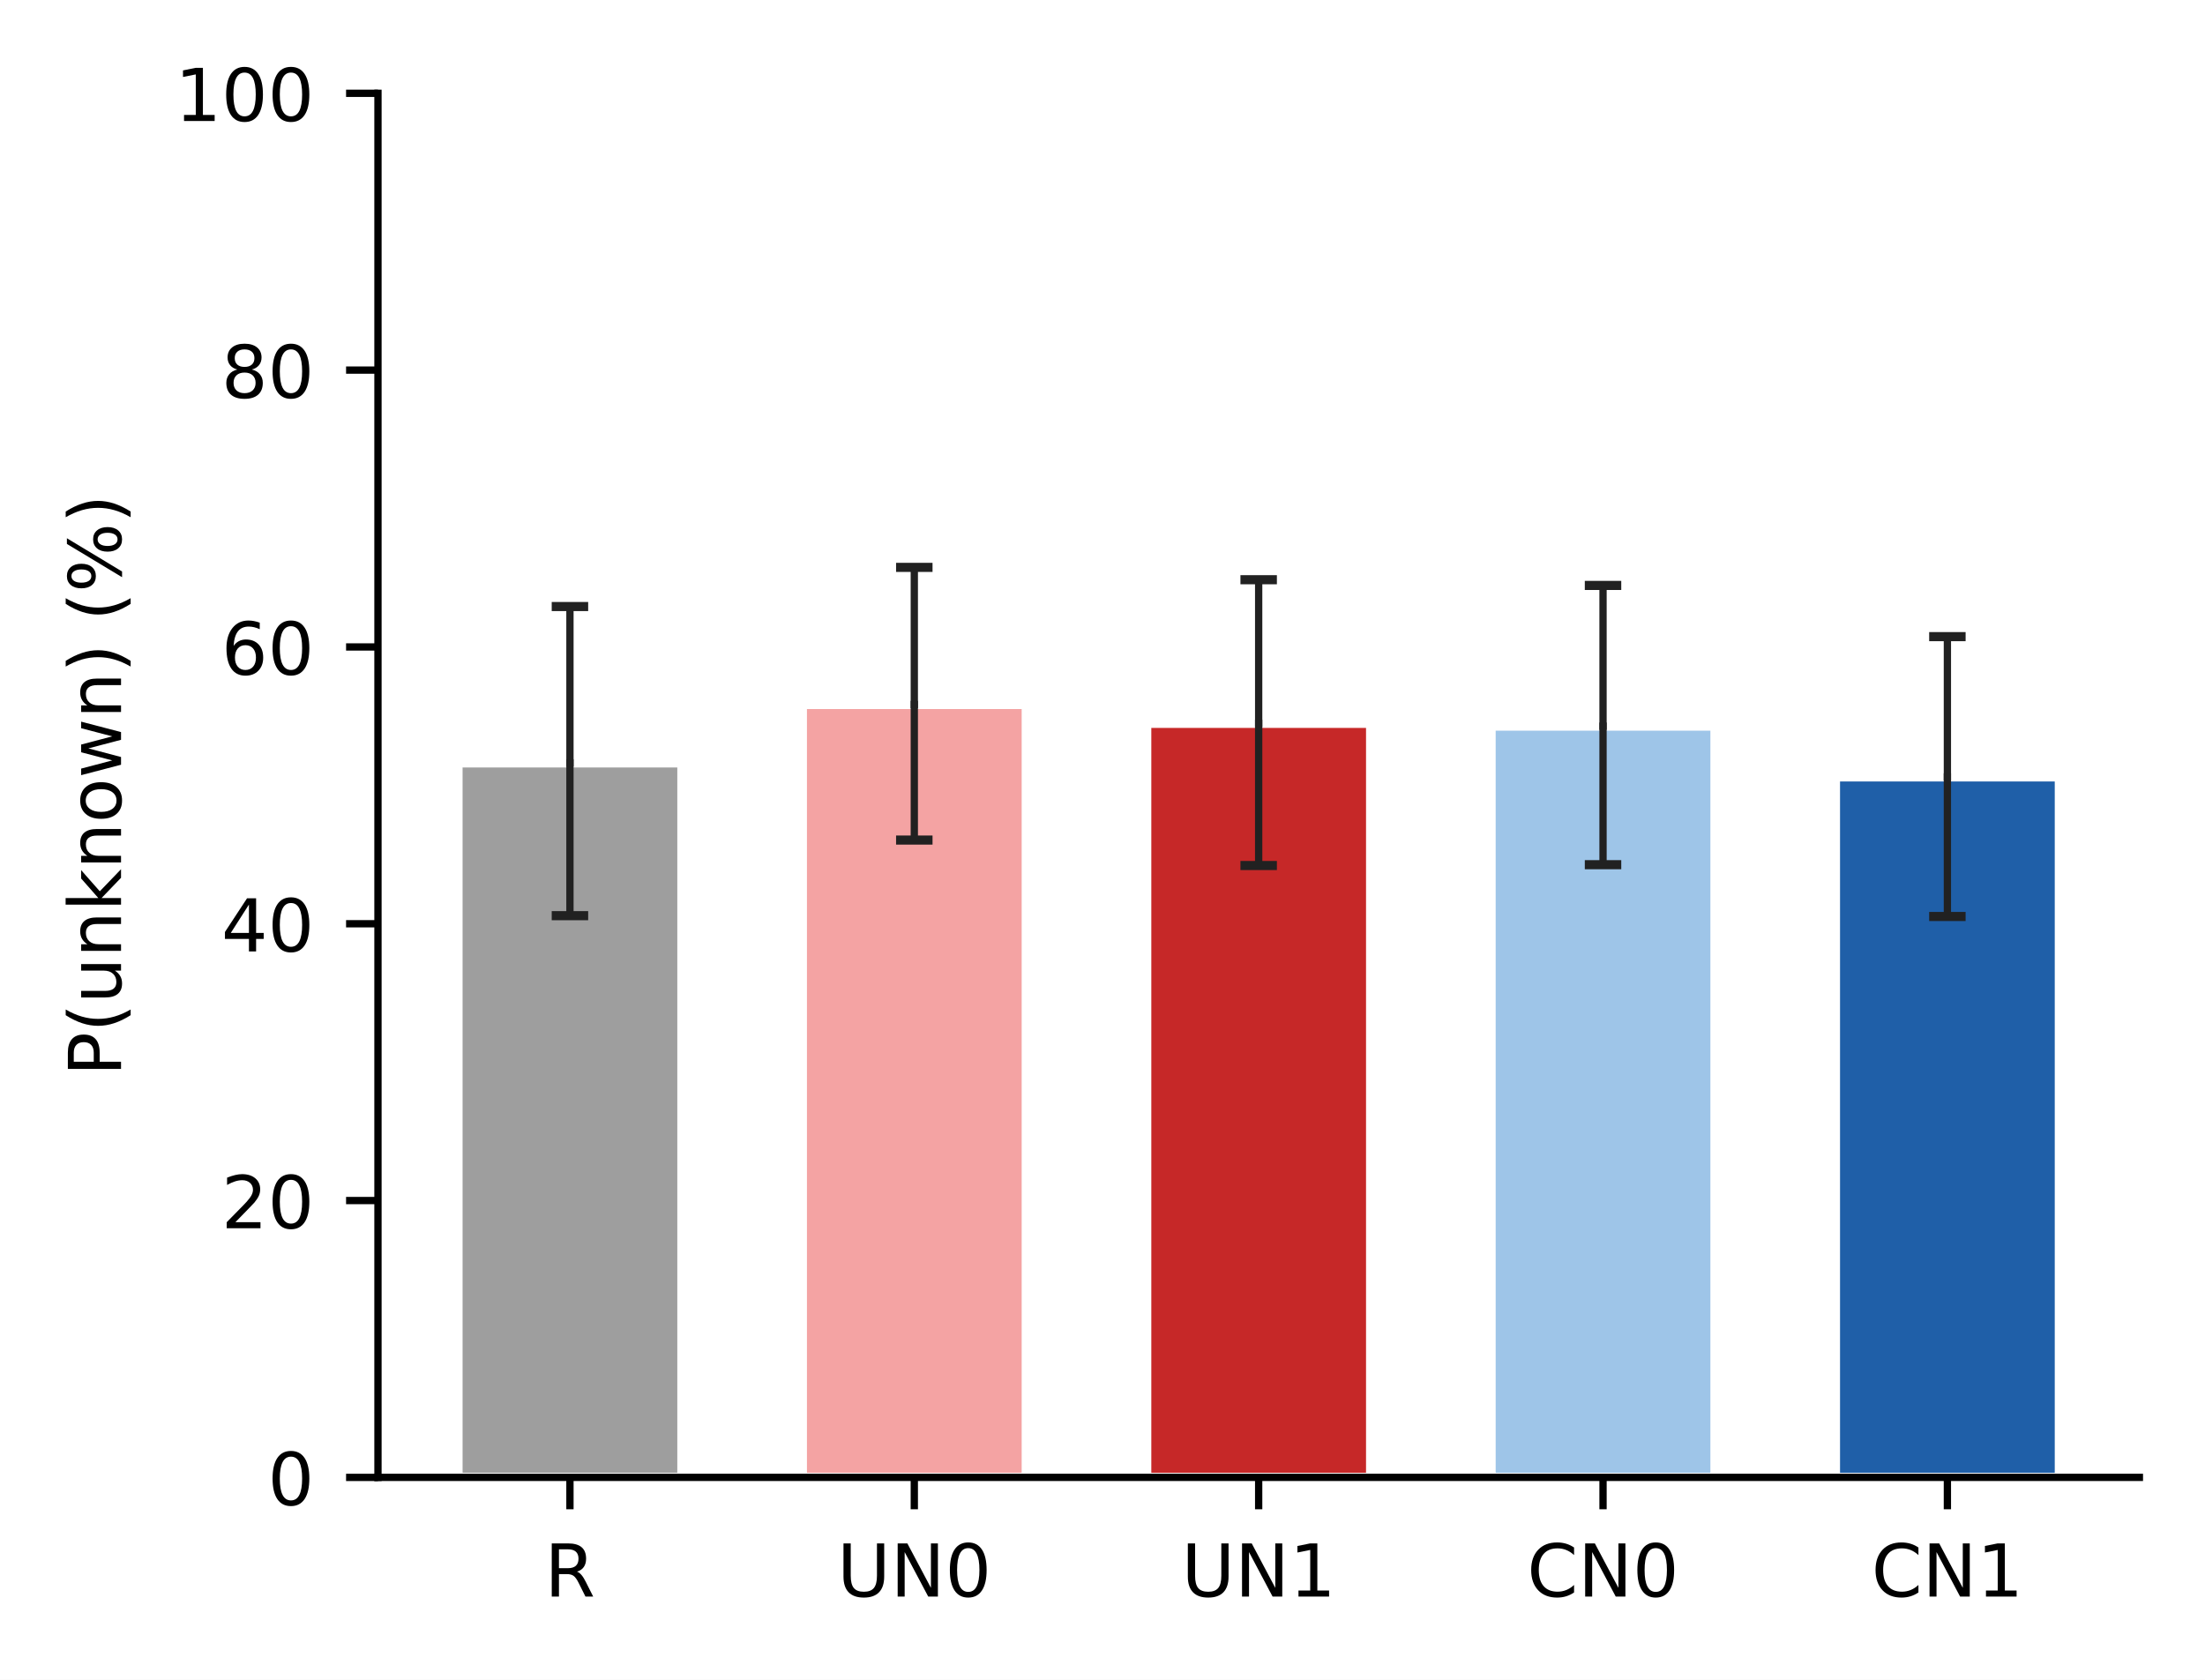
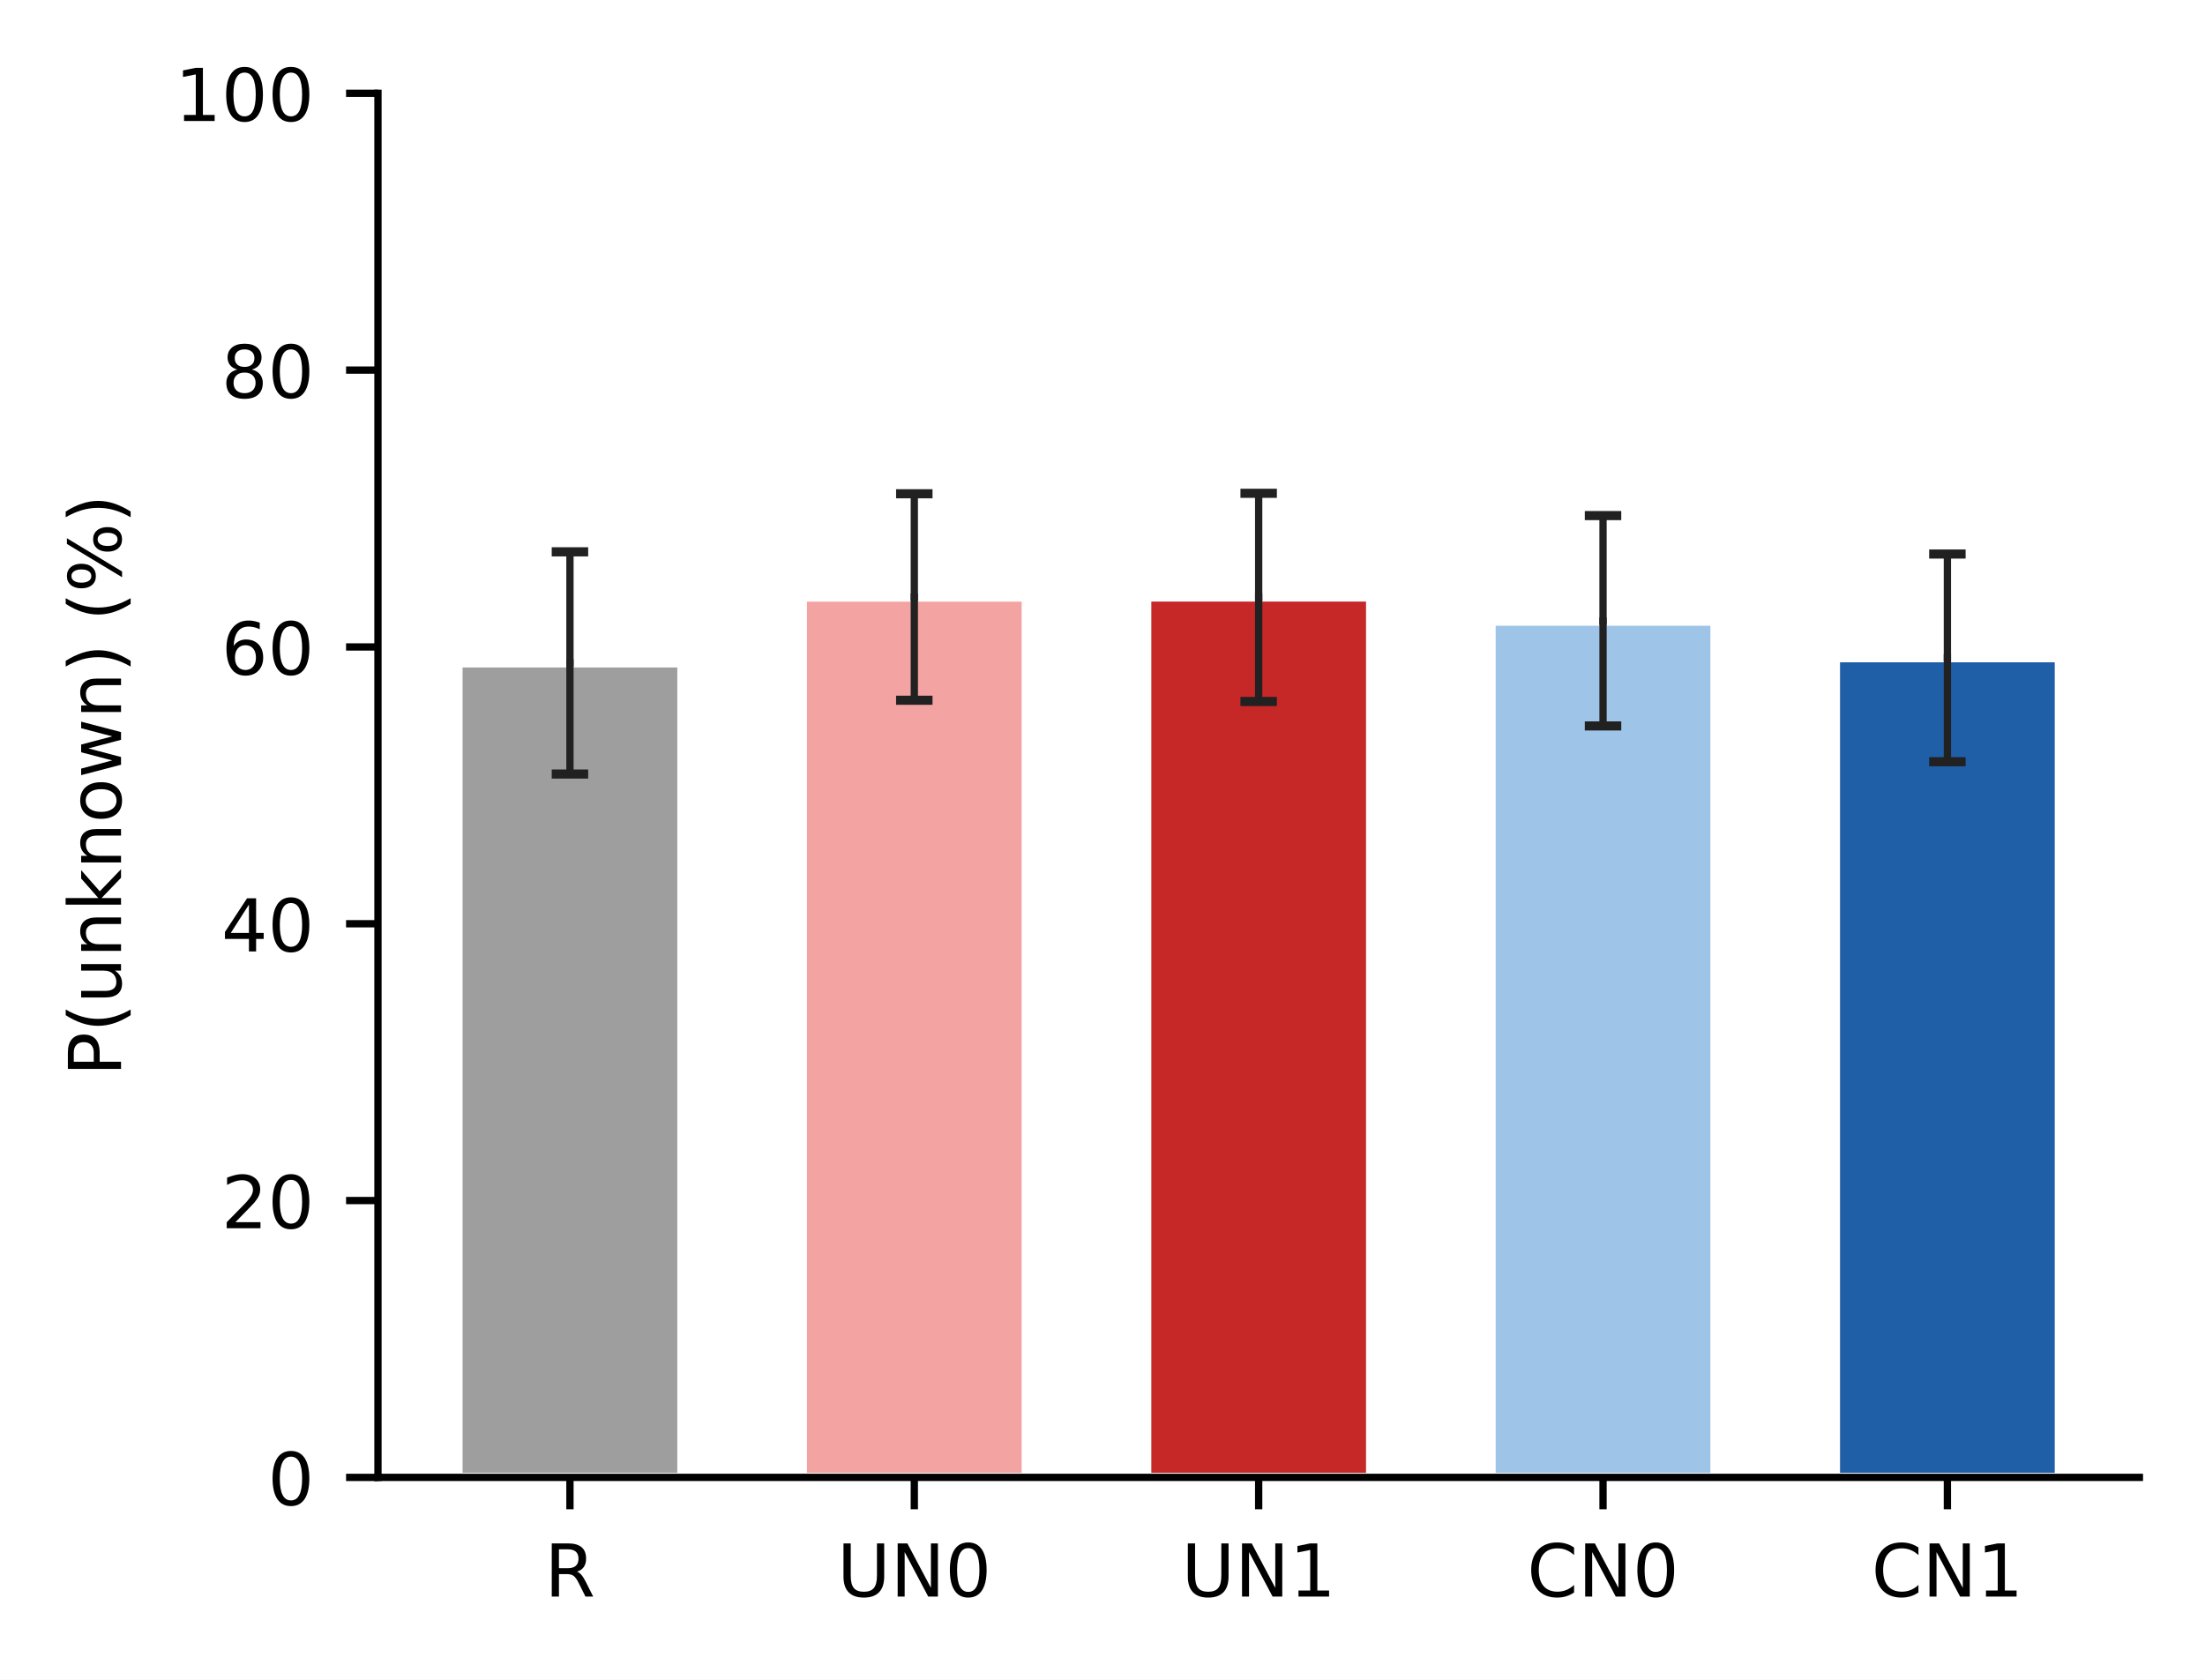
<svg xmlns="http://www.w3.org/2000/svg" xmlns:xlink="http://www.w3.org/1999/xlink" width="241.936pt" height="184.32pt" viewBox="0 0 241.936 184.32" version="1.1">
  <defs>
    <style type="text/css">*{stroke-linejoin: round; stroke-linecap: butt}</style>
  </defs>
  <g id="figure_1">
    <g id="patch_1">
      <path d="M 0 184.32  L 241.936 184.32  L 241.936 0  L 0 0  z " style="fill: #ffffff" />
    </g>
    <g id="axes_1">
      <g id="patch_2">
        <path d="M 41.471 162.12  L 234.736 162.12  L 234.736 10.239  L 41.471 10.239  z " style="fill: #ffffff" />
      </g>
      <g id="patch_3">
-         <path d="M 50.255 162.12  L 74.815 162.12  L 74.815 83.717  L 50.255 83.717  z " clip-path="url(#p303b12437e)" style="fill: #9e9e9e; stroke: #ffffff; stroke-linejoin: miter" />
+         <path d="M 50.255 162.12  L 74.815 162.12  L 74.815 72.748  L 50.255 72.748  z " clip-path="url(#pfdb77b69f5)" style="fill: #9e9e9e; stroke: #ffffff; stroke-linejoin: miter" />
      </g>
      <g id="patch_4">
-         <path d="M 88.039 162.12  L 112.599 162.12  L 112.599 77.308  L 88.039 77.308  z " clip-path="url(#p303b12437e)" style="fill: #f4a3a3; stroke: #ffffff; stroke-linejoin: miter" />
+         <path d="M 88.039 162.12  L 112.599 162.12  L 112.599 65.522  L 88.039 65.522  z " clip-path="url(#pfdb77b69f5)" style="fill: #f4a3a3; stroke: #ffffff; stroke-linejoin: miter" />
      </g>
      <g id="patch_5">
-         <path d="M 125.823 162.12  L 150.383 162.12  L 150.383 79.378  L 125.823 79.378  z " clip-path="url(#p303b12437e)" style="fill: #c62828; stroke: #ffffff; stroke-linejoin: miter" />
+         <path d="M 125.823 162.12  L 150.383 162.12  L 150.383 65.515  L 125.823 65.515  z " clip-path="url(#pfdb77b69f5)" style="fill: #c62828; stroke: #ffffff; stroke-linejoin: miter" />
      </g>
      <g id="patch_6">
-         <path d="M 163.607 162.12  L 188.167 162.12  L 188.167 79.684  L 163.607 79.684  z " clip-path="url(#p303b12437e)" style="fill: #9ec5e8; stroke: #ffffff; stroke-linejoin: miter" />
+         <path d="M 163.607 162.12  L 188.167 162.12  L 188.167 68.163  L 163.607 68.163  z " clip-path="url(#pfdb77b69f5)" style="fill: #9ec5e8; stroke: #ffffff; stroke-linejoin: miter" />
      </g>
      <g id="patch_7">
-         <path d="M 201.391 162.12  L 225.951 162.12  L 225.951 85.255  L 201.391 85.255  z " clip-path="url(#p303b12437e)" style="fill: #1f5fa8; stroke: #ffffff; stroke-linejoin: miter" />
+         <path d="M 201.391 162.12  L 225.951 162.12  L 225.951 72.18  L 201.391 72.18  z " clip-path="url(#pfdb77b69f5)" style="fill: #1f5fa8; stroke: #ffffff; stroke-linejoin: miter" />
      </g>
      <g id="matplotlib.axis_1">
        <g id="xtick_1">
          <g id="line2d_1">
            <defs>
-               <path id="m82740ee3fe" d="M 0 0  L 0 3.5  " style="stroke: #000000; stroke-width: 0.8" />
+               <path id="m7ae3067954" d="M 0 0  L 0 3.5  " style="stroke: #000000; stroke-width: 0.8" />
            </defs>
            <g>
-               <use xlink:href="#m82740ee3fe" x="62.535" y="162.12" style="stroke: #000000; stroke-width: 0.8" />
+               <use xlink:href="#m7ae3067954" x="62.535" y="162.12" style="stroke: #000000; stroke-width: 0.8" />
            </g>
          </g>
          <g id="text_1">
            <g transform="translate(59.75581 175.1981) scale(0.08 -0.08)">
              <defs>
                <path id="DejaVuSans-35" d="M 2841 2188  Q 3044 2119 3236 1894  Q 3428 1669 3622 1275  L 4263 0  L 3584 0  L 2988 1197  Q 2756 1666 2539 1819  Q 2322 1972 1947 1972  L 1259 1972  L 1259 0  L 628 0  L 628 4666  L 2053 4666  Q 2853 4666 3247 4331  Q 3641 3997 3641 3322  Q 3641 2881 3436 2590  Q 3231 2300 2841 2188  z M 1259 4147  L 1259 2491  L 2053 2491  Q 2509 2491 2742 2702  Q 2975 2913 2975 3322  Q 2975 3731 2742 3939  Q 2509 4147 2053 4147  L 1259 4147  z " transform="scale(0.015625)" />
              </defs>
              <use xlink:href="#DejaVuSans-35" />
            </g>
          </g>
        </g>
        <g id="xtick_2">
          <g id="line2d_2">
            <g>
-               <use xlink:href="#m82740ee3fe" x="100.319" y="162.12" style="stroke: #000000; stroke-width: 0.8" />
+               <use xlink:href="#m7ae3067954" x="100.319" y="162.12" style="stroke: #000000; stroke-width: 0.8" />
            </g>
          </g>
          <g id="text_2">
            <g transform="translate(91.85416 175.1981) scale(0.08 -0.08)">
              <defs>
                <path id="DejaVuSans-38" d="M 556 4666  L 1191 4666  L 1191 1831  Q 1191 1081 1462 751  Q 1734 422 2344 422  Q 2950 422 3222 751  Q 3494 1081 3494 1831  L 3494 4666  L 4128 4666  L 4128 1753  Q 4128 841 3676 375  Q 3225 -91 2344 -91  Q 1459 -91 1007 375  Q 556 841 556 1753  L 556 4666  z " transform="scale(0.015625)" />
                <path id="DejaVuSans-31" d="M 628 4666  L 1478 4666  L 3547 763  L 3547 4666  L 4159 4666  L 4159 0  L 3309 0  L 1241 3903  L 1241 0  L 628 0  L 628 4666  z " transform="scale(0.015625)" />
                <path id="DejaVuSans-13" d="M 2034 4250  Q 1547 4250 1301 3770  Q 1056 3291 1056 2328  Q 1056 1369 1301 889  Q 1547 409 2034 409  Q 2525 409 2770 889  Q 3016 1369 3016 2328  Q 3016 3291 2770 3770  Q 2525 4250 2034 4250  z M 2034 4750  Q 2819 4750 3233 4129  Q 3647 3509 3647 2328  Q 3647 1150 3233 529  Q 2819 -91 2034 -91  Q 1250 -91 836 529  Q 422 1150 422 2328  Q 422 3509 836 4129  Q 1250 4750 2034 4750  z " transform="scale(0.015625)" />
              </defs>
              <use xlink:href="#DejaVuSans-38" />
              <use xlink:href="#DejaVuSans-31" transform="translate(73.1875 0)" />
              <use xlink:href="#DejaVuSans-13" transform="translate(148 0)" />
            </g>
          </g>
        </g>
        <g id="xtick_3">
          <g id="line2d_3">
            <g>
-               <use xlink:href="#m82740ee3fe" x="138.103" y="162.12" style="stroke: #000000; stroke-width: 0.8" />
+               <use xlink:href="#m7ae3067954" x="138.103" y="162.12" style="stroke: #000000; stroke-width: 0.8" />
            </g>
          </g>
          <g id="text_3">
            <g transform="translate(129.6381 175.1981) scale(0.08 -0.08)">
              <defs>
                <path id="DejaVuSans-14" d="M 794 531  L 1825 531  L 1825 4091  L 703 3866  L 703 4441  L 1819 4666  L 2450 4666  L 2450 531  L 3481 531  L 3481 0  L 794 0  L 794 531  z " transform="scale(0.015625)" />
              </defs>
              <use xlink:href="#DejaVuSans-38" />
              <use xlink:href="#DejaVuSans-31" transform="translate(73.1875 0)" />
              <use xlink:href="#DejaVuSans-14" transform="translate(148 0)" />
            </g>
          </g>
        </g>
        <g id="xtick_4">
          <g id="line2d_4">
            <g>
-               <use xlink:href="#m82740ee3fe" x="175.887" y="162.12" style="stroke: #000000; stroke-width: 0.8" />
+               <use xlink:href="#m7ae3067954" x="175.887" y="162.12" style="stroke: #000000; stroke-width: 0.8" />
            </g>
          </g>
          <g id="text_4">
            <g transform="translate(167.5565 175.1981) scale(0.08 -0.08)">
              <defs>
                <path id="DejaVuSans-26" d="M 4122 4306  L 4122 3641  Q 3803 3938 3442 4084  Q 3081 4231 2675 4231  Q 1875 4231 1450 3742  Q 1025 3253 1025 2328  Q 1025 1406 1450 917  Q 1875 428 2675 428  Q 3081 428 3442 575  Q 3803 722 4122 1019  L 4122 359  Q 3791 134 3420 21  Q 3050 -91 2638 -91  Q 1578 -91 968 557  Q 359 1206 359 2328  Q 359 3453 968 4101  Q 1578 4750 2638 4750  Q 3056 4750 3426 4639  Q 3797 4528 4122 4306  z " transform="scale(0.015625)" />
              </defs>
              <use xlink:href="#DejaVuSans-26" />
              <use xlink:href="#DejaVuSans-31" transform="translate(69.82812 0)" />
              <use xlink:href="#DejaVuSans-13" transform="translate(144.6406 0)" />
            </g>
          </g>
        </g>
        <g id="xtick_5">
          <g id="line2d_5">
            <g>
-               <use xlink:href="#m82740ee3fe" x="213.671" y="162.12" style="stroke: #000000; stroke-width: 0.8" />
+               <use xlink:href="#m7ae3067954" x="213.671" y="162.12" style="stroke: #000000; stroke-width: 0.8" />
            </g>
          </g>
          <g id="text_5">
            <g transform="translate(205.3404 175.1981) scale(0.08 -0.08)">
              <use xlink:href="#DejaVuSans-26" />
              <use xlink:href="#DejaVuSans-31" transform="translate(69.82812 0)" />
              <use xlink:href="#DejaVuSans-14" transform="translate(144.6406 0)" />
            </g>
          </g>
        </g>
      </g>
      <g id="matplotlib.axis_2">
        <g id="ytick_1">
          <g id="line2d_6">
            <defs>
-               <path id="m0ddfe097f6" d="M 0 0  L -3.5 0  " style="stroke: #000000; stroke-width: 0.8" />
+               <path id="m679b756432" d="M 0 0  L -3.5 0  " style="stroke: #000000; stroke-width: 0.8" />
            </defs>
            <g>
-               <use xlink:href="#m0ddfe097f6" x="41.471" y="162.12" style="stroke: #000000; stroke-width: 0.8" />
+               <use xlink:href="#m679b756432" x="41.471" y="162.12" style="stroke: #000000; stroke-width: 0.8" />
            </g>
          </g>
          <g id="text_6">
            <g transform="translate(29.38062 165.1591) scale(0.08 -0.08)">
              <use xlink:href="#DejaVuSans-13" />
            </g>
          </g>
        </g>
        <g id="ytick_2">
          <g id="line2d_7">
            <g>
-               <use xlink:href="#m0ddfe097f6" x="41.471" y="131.744" style="stroke: #000000; stroke-width: 0.8" />
+               <use xlink:href="#m679b756432" x="41.471" y="131.744" style="stroke: #000000; stroke-width: 0.8" />
            </g>
          </g>
          <g id="text_7">
            <g transform="translate(24.29062 134.7829) scale(0.08 -0.08)">
              <defs>
                <path id="DejaVuSans-15" d="M 1228 531  L 3431 531  L 3431 0  L 469 0  L 469 531  Q 828 903 1448 1529  Q 2069 2156 2228 2338  Q 2531 2678 2651 2914  Q 2772 3150 2772 3378  Q 2772 3750 2511 3984  Q 2250 4219 1831 4219  Q 1534 4219 1204 4116  Q 875 4013 500 3803  L 500 4441  Q 881 4594 1212 4672  Q 1544 4750 1819 4750  Q 2544 4750 2975 4387  Q 3406 4025 3406 3419  Q 3406 3131 3298 2873  Q 3191 2616 2906 2266  Q 2828 2175 2409 1742  Q 1991 1309 1228 531  z " transform="scale(0.015625)" />
              </defs>
              <use xlink:href="#DejaVuSans-15" />
              <use xlink:href="#DejaVuSans-13" transform="translate(63.625 0)" />
            </g>
          </g>
        </g>
        <g id="ytick_3">
          <g id="line2d_8">
            <g>
-               <use xlink:href="#m0ddfe097f6" x="41.471" y="101.368" style="stroke: #000000; stroke-width: 0.8" />
+               <use xlink:href="#m679b756432" x="41.471" y="101.368" style="stroke: #000000; stroke-width: 0.8" />
            </g>
          </g>
          <g id="text_8">
            <g transform="translate(24.29062 104.4067) scale(0.08 -0.08)">
              <defs>
                <path id="DejaVuSans-17" d="M 2419 4116  L 825 1625  L 2419 1625  L 2419 4116  z M 2253 4666  L 3047 4666  L 3047 1625  L 3713 1625  L 3713 1100  L 3047 1100  L 3047 0  L 2419 0  L 2419 1100  L 313 1100  L 313 1709  L 2253 4666  z " transform="scale(0.015625)" />
              </defs>
              <use xlink:href="#DejaVuSans-17" />
              <use xlink:href="#DejaVuSans-13" transform="translate(63.625 0)" />
            </g>
          </g>
        </g>
        <g id="ytick_4">
          <g id="line2d_9">
            <g>
-               <use xlink:href="#m0ddfe097f6" x="41.471" y="70.991" style="stroke: #000000; stroke-width: 0.8" />
+               <use xlink:href="#m679b756432" x="41.471" y="70.991" style="stroke: #000000; stroke-width: 0.8" />
            </g>
          </g>
          <g id="text_9">
            <g transform="translate(24.29062 74.0305) scale(0.08 -0.08)">
              <defs>
                <path id="DejaVuSans-19" d="M 2113 2584  Q 1688 2584 1439 2293  Q 1191 2003 1191 1497  Q 1191 994 1439 701  Q 1688 409 2113 409  Q 2538 409 2786 701  Q 3034 994 3034 1497  Q 3034 2003 2786 2293  Q 2538 2584 2113 2584  z M 3366 4563  L 3366 3988  Q 3128 4100 2886 4159  Q 2644 4219 2406 4219  Q 1781 4219 1451 3797  Q 1122 3375 1075 2522  Q 1259 2794 1537 2939  Q 1816 3084 2150 3084  Q 2853 3084 3261 2657  Q 3669 2231 3669 1497  Q 3669 778 3244 343  Q 2819 -91 2113 -91  Q 1303 -91 875 529  Q 447 1150 447 2328  Q 447 3434 972 4092  Q 1497 4750 2381 4750  Q 2619 4750 2861 4703  Q 3103 4656 3366 4563  z " transform="scale(0.015625)" />
              </defs>
              <use xlink:href="#DejaVuSans-19" />
              <use xlink:href="#DejaVuSans-13" transform="translate(63.625 0)" />
            </g>
          </g>
        </g>
        <g id="ytick_5">
          <g id="line2d_10">
            <g>
-               <use xlink:href="#m0ddfe097f6" x="41.471" y="40.615" style="stroke: #000000; stroke-width: 0.8" />
+               <use xlink:href="#m679b756432" x="41.471" y="40.615" style="stroke: #000000; stroke-width: 0.8" />
            </g>
          </g>
          <g id="text_10">
            <g transform="translate(24.29062 43.65431) scale(0.08 -0.08)">
              <defs>
                <path id="DejaVuSans-1b" d="M 2034 2216  Q 1584 2216 1326 1975  Q 1069 1734 1069 1313  Q 1069 891 1326 650  Q 1584 409 2034 409  Q 2484 409 2743 651  Q 3003 894 3003 1313  Q 3003 1734 2745 1975  Q 2488 2216 2034 2216  z M 1403 2484  Q 997 2584 770 2862  Q 544 3141 544 3541  Q 544 4100 942 4425  Q 1341 4750 2034 4750  Q 2731 4750 3128 4425  Q 3525 4100 3525 3541  Q 3525 3141 3298 2862  Q 3072 2584 2669 2484  Q 3125 2378 3379 2068  Q 3634 1759 3634 1313  Q 3634 634 3220 271  Q 2806 -91 2034 -91  Q 1263 -91 848 271  Q 434 634 434 1313  Q 434 1759 690 2068  Q 947 2378 1403 2484  z M 1172 3481  Q 1172 3119 1398 2916  Q 1625 2713 2034 2713  Q 2441 2713 2670 2916  Q 2900 3119 2900 3481  Q 2900 3844 2670 4047  Q 2441 4250 2034 4250  Q 1625 4250 1398 4047  Q 1172 3844 1172 3481  z " transform="scale(0.015625)" />
              </defs>
              <use xlink:href="#DejaVuSans-1b" />
              <use xlink:href="#DejaVuSans-13" transform="translate(63.625 0)" />
            </g>
          </g>
        </g>
        <g id="ytick_6">
          <g id="line2d_11">
            <g>
-               <use xlink:href="#m0ddfe097f6" x="41.471" y="10.239" style="stroke: #000000; stroke-width: 0.8" />
+               <use xlink:href="#m679b756432" x="41.471" y="10.239" style="stroke: #000000; stroke-width: 0.8" />
            </g>
          </g>
          <g id="text_11">
            <g transform="translate(19.20062 13.27812) scale(0.08 -0.08)">
              <use xlink:href="#DejaVuSans-14" />
              <use xlink:href="#DejaVuSans-13" transform="translate(63.625 0)" />
              <use xlink:href="#DejaVuSans-13" transform="translate(127.25 0)" />
            </g>
          </g>
        </g>
        <g id="text_12">
          <g transform="translate(13.27875 118.0808) rotate(-90) scale(0.08 -0.08)">
            <defs>
              <path id="DejaVuSans-33" d="M 1259 4147  L 1259 2394  L 2053 2394  Q 2494 2394 2734 2622  Q 2975 2850 2975 3272  Q 2975 3691 2734 3919  Q 2494 4147 2053 4147  L 1259 4147  z M 628 4666  L 2053 4666  Q 2838 4666 3239 4311  Q 3641 3956 3641 3272  Q 3641 2581 3239 2228  Q 2838 1875 2053 1875  L 1259 1875  L 1259 0  L 628 0  L 628 4666  z " transform="scale(0.015625)" />
              <path id="DejaVuSans-b" d="M 1984 4856  Q 1566 4138 1362 3434  Q 1159 2731 1159 2009  Q 1159 1288 1364 580  Q 1569 -128 1984 -844  L 1484 -844  Q 1016 -109 783 600  Q 550 1309 550 2009  Q 550 2706 781 3412  Q 1013 4119 1484 4856  L 1984 4856  z " transform="scale(0.015625)" />
              <path id="DejaVuSans-58" d="M 544 1381  L 544 3500  L 1119 3500  L 1119 1403  Q 1119 906 1312 657  Q 1506 409 1894 409  Q 2359 409 2629 706  Q 2900 1003 2900 1516  L 2900 3500  L 3475 3500  L 3475 0  L 2900 0  L 2900 538  Q 2691 219 2414 64  Q 2138 -91 1772 -91  Q 1169 -91 856 284  Q 544 659 544 1381  z M 1991 3584  L 1991 3584  z " transform="scale(0.015625)" />
              <path id="DejaVuSans-51" d="M 3513 2113  L 3513 0  L 2938 0  L 2938 2094  Q 2938 2591 2744 2837  Q 2550 3084 2163 3084  Q 1697 3084 1428 2787  Q 1159 2491 1159 1978  L 1159 0  L 581 0  L 581 3500  L 1159 3500  L 1159 2956  Q 1366 3272 1645 3428  Q 1925 3584 2291 3584  Q 2894 3584 3203 3211  Q 3513 2838 3513 2113  z " transform="scale(0.015625)" />
              <path id="DejaVuSans-4e" d="M 581 4863  L 1159 4863  L 1159 1991  L 2875 3500  L 3609 3500  L 1753 1863  L 3688 0  L 2938 0  L 1159 1709  L 1159 0  L 581 0  L 581 4863  z " transform="scale(0.015625)" />
              <path id="DejaVuSans-52" d="M 1959 3097  Q 1497 3097 1228 2736  Q 959 2375 959 1747  Q 959 1119 1226 758  Q 1494 397 1959 397  Q 2419 397 2687 759  Q 2956 1122 2956 1747  Q 2956 2369 2687 2733  Q 2419 3097 1959 3097  z M 1959 3584  Q 2709 3584 3137 3096  Q 3566 2609 3566 1747  Q 3566 888 3137 398  Q 2709 -91 1959 -91  Q 1206 -91 779 398  Q 353 888 353 1747  Q 353 2609 779 3096  Q 1206 3584 1959 3584  z " transform="scale(0.015625)" />
              <path id="DejaVuSans-5a" d="M 269 3500  L 844 3500  L 1563 769  L 2278 3500  L 2956 3500  L 3675 769  L 4391 3500  L 4966 3500  L 4050 0  L 3372 0  L 2619 2869  L 1863 0  L 1184 0  L 269 3500  z " transform="scale(0.015625)" />
              <path id="DejaVuSans-c" d="M 513 4856  L 1013 4856  Q 1481 4119 1714 3412  Q 1947 2706 1947 2009  Q 1947 1309 1714 600  Q 1481 -109 1013 -844  L 513 -844  Q 928 -128 1133 580  Q 1338 1288 1338 2009  Q 1338 2731 1133 3434  Q 928 4138 513 4856  z " transform="scale(0.015625)" />
              <path id="DejaVuSans-3" transform="scale(0.015625)" />
              <path id="DejaVuSans-8" d="M 4653 2053  Q 4381 2053 4226 1822  Q 4072 1591 4072 1178  Q 4072 772 4226 539  Q 4381 306 4653 306  Q 4919 306 5073 539  Q 5228 772 5228 1178  Q 5228 1588 5073 1820  Q 4919 2053 4653 2053  z M 4653 2450  Q 5147 2450 5437 2106  Q 5728 1763 5728 1178  Q 5728 594 5436 251  Q 5144 -91 4653 -91  Q 4153 -91 3862 251  Q 3572 594 3572 1178  Q 3572 1766 3864 2108  Q 4156 2450 4653 2450  z M 1428 4353  Q 1159 4353 1004 4120  Q 850 3888 850 3481  Q 850 3069 1003 2837  Q 1156 2606 1428 2606  Q 1700 2606 1854 2837  Q 2009 3069 2009 3481  Q 2009 3884 1853 4118  Q 1697 4353 1428 4353  z M 4250 4750  L 4750 4750  L 1831 -91  L 1331 -91  L 4250 4750  z M 1428 4750  Q 1922 4750 2215 4408  Q 2509 4066 2509 3481  Q 2509 2891 2217 2550  Q 1925 2209 1428 2209  Q 931 2209 642 2551  Q 353 2894 353 3481  Q 353 4063 643 4406  Q 934 4750 1428 4750  z " transform="scale(0.015625)" />
            </defs>
            <use xlink:href="#DejaVuSans-33" />
            <use xlink:href="#DejaVuSans-b" transform="translate(60.29688 0)" />
            <use xlink:href="#DejaVuSans-58" transform="translate(99.3125 0)" />
            <use xlink:href="#DejaVuSans-51" transform="translate(162.6875 0)" />
            <use xlink:href="#DejaVuSans-4e" transform="translate(226.0625 0)" />
            <use xlink:href="#DejaVuSans-51" transform="translate(283.9688 0)" />
            <use xlink:href="#DejaVuSans-52" transform="translate(347.3438 0)" />
            <use xlink:href="#DejaVuSans-5a" transform="translate(408.5312 0)" />
            <use xlink:href="#DejaVuSans-51" transform="translate(490.3125 0)" />
            <use xlink:href="#DejaVuSans-c" transform="translate(553.6875 0)" />
            <use xlink:href="#DejaVuSans-3" transform="translate(592.7031 0)" />
            <use xlink:href="#DejaVuSans-b" transform="translate(624.4844 0)" />
            <use xlink:href="#DejaVuSans-8" transform="translate(663.5 0)" />
            <use xlink:href="#DejaVuSans-c" transform="translate(758.5156 0)" />
          </g>
        </g>
      </g>
      <g id="LineCollection_1">
-         <path d="M 62.535 100.48  L 62.535 66.56  " clip-path="url(#p303b12437e)" style="fill: none; stroke: #212121; stroke-width: 0.8" />
+         <path d="M 62.535 84.942  L 62.535 60.555  " clip-path="url(#pfdb77b69f5)" style="fill: none; stroke: #212121; stroke-width: 0.8" />
      </g>
      <g id="line2d_12">
        <defs>
-           <path id="m73c64963b8" d="M 2 0  L -2 -0  " style="stroke: #212121" />
+           <path id="mdd6ac9548b" d="M 2 0  L -2 -0  " style="stroke: #212121" />
        </defs>
-         <g clip-path="url(#p303b12437e)">
-           <use xlink:href="#m73c64963b8" x="62.535" y="100.48" style="fill: #212121; stroke: #212121" />
+         <g clip-path="url(#pfdb77b69f5)">
+           <use xlink:href="#mdd6ac9548b" x="62.535" y="84.942" style="fill: #212121; stroke: #212121" />
        </g>
      </g>
      <g id="line2d_13">
-         <g clip-path="url(#p303b12437e)">
-           <use xlink:href="#m73c64963b8" x="62.535" y="66.56" style="fill: #212121; stroke: #212121" />
+         <g clip-path="url(#pfdb77b69f5)">
+           <use xlink:href="#mdd6ac9548b" x="62.535" y="60.555" style="fill: #212121; stroke: #212121" />
        </g>
      </g>
      <g id="LineCollection_2">
-         <path d="M 100.319 92.182  L 100.319 62.261  " clip-path="url(#p303b12437e)" style="fill: none; stroke: #212121; stroke-width: 0.8" />
+         <path d="M 100.319 76.845  L 100.319 54.182  " clip-path="url(#pfdb77b69f5)" style="fill: none; stroke: #212121; stroke-width: 0.8" />
      </g>
      <g id="line2d_14">
-         <g clip-path="url(#p303b12437e)">
-           <use xlink:href="#m73c64963b8" x="100.319" y="92.182" style="fill: #212121; stroke: #212121" />
+         <g clip-path="url(#pfdb77b69f5)">
+           <use xlink:href="#mdd6ac9548b" x="100.319" y="76.845" style="fill: #212121; stroke: #212121" />
        </g>
      </g>
      <g id="line2d_15">
-         <g clip-path="url(#p303b12437e)">
-           <use xlink:href="#m73c64963b8" x="100.319" y="62.261" style="fill: #212121; stroke: #212121" />
+         <g clip-path="url(#pfdb77b69f5)">
+           <use xlink:href="#mdd6ac9548b" x="100.319" y="54.182" style="fill: #212121; stroke: #212121" />
        </g>
      </g>
      <g id="LineCollection_3">
-         <path d="M 138.103 94.977  L 138.103 63.618  " clip-path="url(#p303b12437e)" style="fill: none; stroke: #212121; stroke-width: 0.8" />
+         <path d="M 138.103 76.979  L 138.103 54.13  " clip-path="url(#pfdb77b69f5)" style="fill: none; stroke: #212121; stroke-width: 0.8" />
      </g>
      <g id="line2d_16">
-         <g clip-path="url(#p303b12437e)">
-           <use xlink:href="#m73c64963b8" x="138.103" y="94.977" style="fill: #212121; stroke: #212121" />
+         <g clip-path="url(#pfdb77b69f5)">
+           <use xlink:href="#mdd6ac9548b" x="138.103" y="76.979" style="fill: #212121; stroke: #212121" />
        </g>
      </g>
      <g id="line2d_17">
-         <g clip-path="url(#p303b12437e)">
-           <use xlink:href="#m73c64963b8" x="138.103" y="63.618" style="fill: #212121; stroke: #212121" />
+         <g clip-path="url(#pfdb77b69f5)">
+           <use xlink:href="#mdd6ac9548b" x="138.103" y="54.13" style="fill: #212121; stroke: #212121" />
        </g>
      </g>
      <g id="LineCollection_4">
-         <path d="M 175.887 94.887  L 175.887 64.241  " clip-path="url(#p303b12437e)" style="fill: none; stroke: #212121; stroke-width: 0.8" />
+         <path d="M 175.887 79.663  L 175.887 56.576  " clip-path="url(#pfdb77b69f5)" style="fill: none; stroke: #212121; stroke-width: 0.8" />
      </g>
      <g id="line2d_18">
-         <g clip-path="url(#p303b12437e)">
-           <use xlink:href="#m73c64963b8" x="175.887" y="94.887" style="fill: #212121; stroke: #212121" />
+         <g clip-path="url(#pfdb77b69f5)">
+           <use xlink:href="#mdd6ac9548b" x="175.887" y="79.663" style="fill: #212121; stroke: #212121" />
        </g>
      </g>
      <g id="line2d_19">
-         <g clip-path="url(#p303b12437e)">
-           <use xlink:href="#m73c64963b8" x="175.887" y="64.241" style="fill: #212121; stroke: #212121" />
+         <g clip-path="url(#pfdb77b69f5)">
+           <use xlink:href="#mdd6ac9548b" x="175.887" y="56.576" style="fill: #212121; stroke: #212121" />
        </g>
      </g>
      <g id="LineCollection_5">
-         <path d="M 213.671 100.571  L 213.671 69.859  " clip-path="url(#p303b12437e)" style="fill: none; stroke: #212121; stroke-width: 0.8" />
+         <path d="M 213.671 83.588  L 213.671 60.799  " clip-path="url(#pfdb77b69f5)" style="fill: none; stroke: #212121; stroke-width: 0.8" />
      </g>
      <g id="line2d_20">
-         <g clip-path="url(#p303b12437e)">
-           <use xlink:href="#m73c64963b8" x="213.671" y="100.571" style="fill: #212121; stroke: #212121" />
+         <g clip-path="url(#pfdb77b69f5)">
+           <use xlink:href="#mdd6ac9548b" x="213.671" y="83.588" style="fill: #212121; stroke: #212121" />
        </g>
      </g>
      <g id="line2d_21">
-         <g clip-path="url(#p303b12437e)">
-           <use xlink:href="#m73c64963b8" x="213.671" y="69.859" style="fill: #212121; stroke: #212121" />
+         <g clip-path="url(#pfdb77b69f5)">
+           <use xlink:href="#mdd6ac9548b" x="213.671" y="60.799" style="fill: #212121; stroke: #212121" />
        </g>
      </g>
      <g id="line2d_22">
-         <path d="M 62.535 83.717  " clip-path="url(#p303b12437e)" style="fill: none; stroke: #212121; stroke-width: 0.8; stroke-linecap: square" />
+         <path d="M 62.535 72.748  " clip-path="url(#pfdb77b69f5)" style="fill: none; stroke: #212121; stroke-width: 0.8; stroke-linecap: square" />
      </g>
      <g id="line2d_23">
-         <path d="M 100.319 77.308  " clip-path="url(#p303b12437e)" style="fill: none; stroke: #212121; stroke-width: 0.8; stroke-linecap: square" />
+         <path d="M 100.319 65.522  " clip-path="url(#pfdb77b69f5)" style="fill: none; stroke: #212121; stroke-width: 0.8; stroke-linecap: square" />
      </g>
      <g id="line2d_24">
-         <path d="M 138.103 79.378  " clip-path="url(#p303b12437e)" style="fill: none; stroke: #212121; stroke-width: 0.8; stroke-linecap: square" />
+         <path d="M 138.103 65.515  " clip-path="url(#pfdb77b69f5)" style="fill: none; stroke: #212121; stroke-width: 0.8; stroke-linecap: square" />
      </g>
      <g id="line2d_25">
-         <path d="M 175.887 79.684  " clip-path="url(#p303b12437e)" style="fill: none; stroke: #212121; stroke-width: 0.8; stroke-linecap: square" />
+         <path d="M 175.887 68.163  " clip-path="url(#pfdb77b69f5)" style="fill: none; stroke: #212121; stroke-width: 0.8; stroke-linecap: square" />
      </g>
      <g id="line2d_26">
-         <path d="M 213.671 85.255  " clip-path="url(#p303b12437e)" style="fill: none; stroke: #212121; stroke-width: 0.8; stroke-linecap: square" />
+         <path d="M 213.671 72.18  " clip-path="url(#pfdb77b69f5)" style="fill: none; stroke: #212121; stroke-width: 0.8; stroke-linecap: square" />
      </g>
      <g id="patch_8">
        <path d="M 41.471 162.12  L 41.471 10.239  " style="fill: none; stroke: #000000; stroke-width: 0.8; stroke-linejoin: miter; stroke-linecap: square" />
      </g>
      <g id="patch_9">
        <path d="M 41.471 162.12  L 234.736 162.12  " style="fill: none; stroke: #000000; stroke-width: 0.8; stroke-linejoin: miter; stroke-linecap: square" />
      </g>
    </g>
  </g>
  <defs>
-     <clipPath id="p303b12437e">
+     <clipPath id="pfdb77b69f5">
      <rect x="41.471" y="10.239" width="193.265" height="151.881" />
    </clipPath>
  </defs>
</svg>
